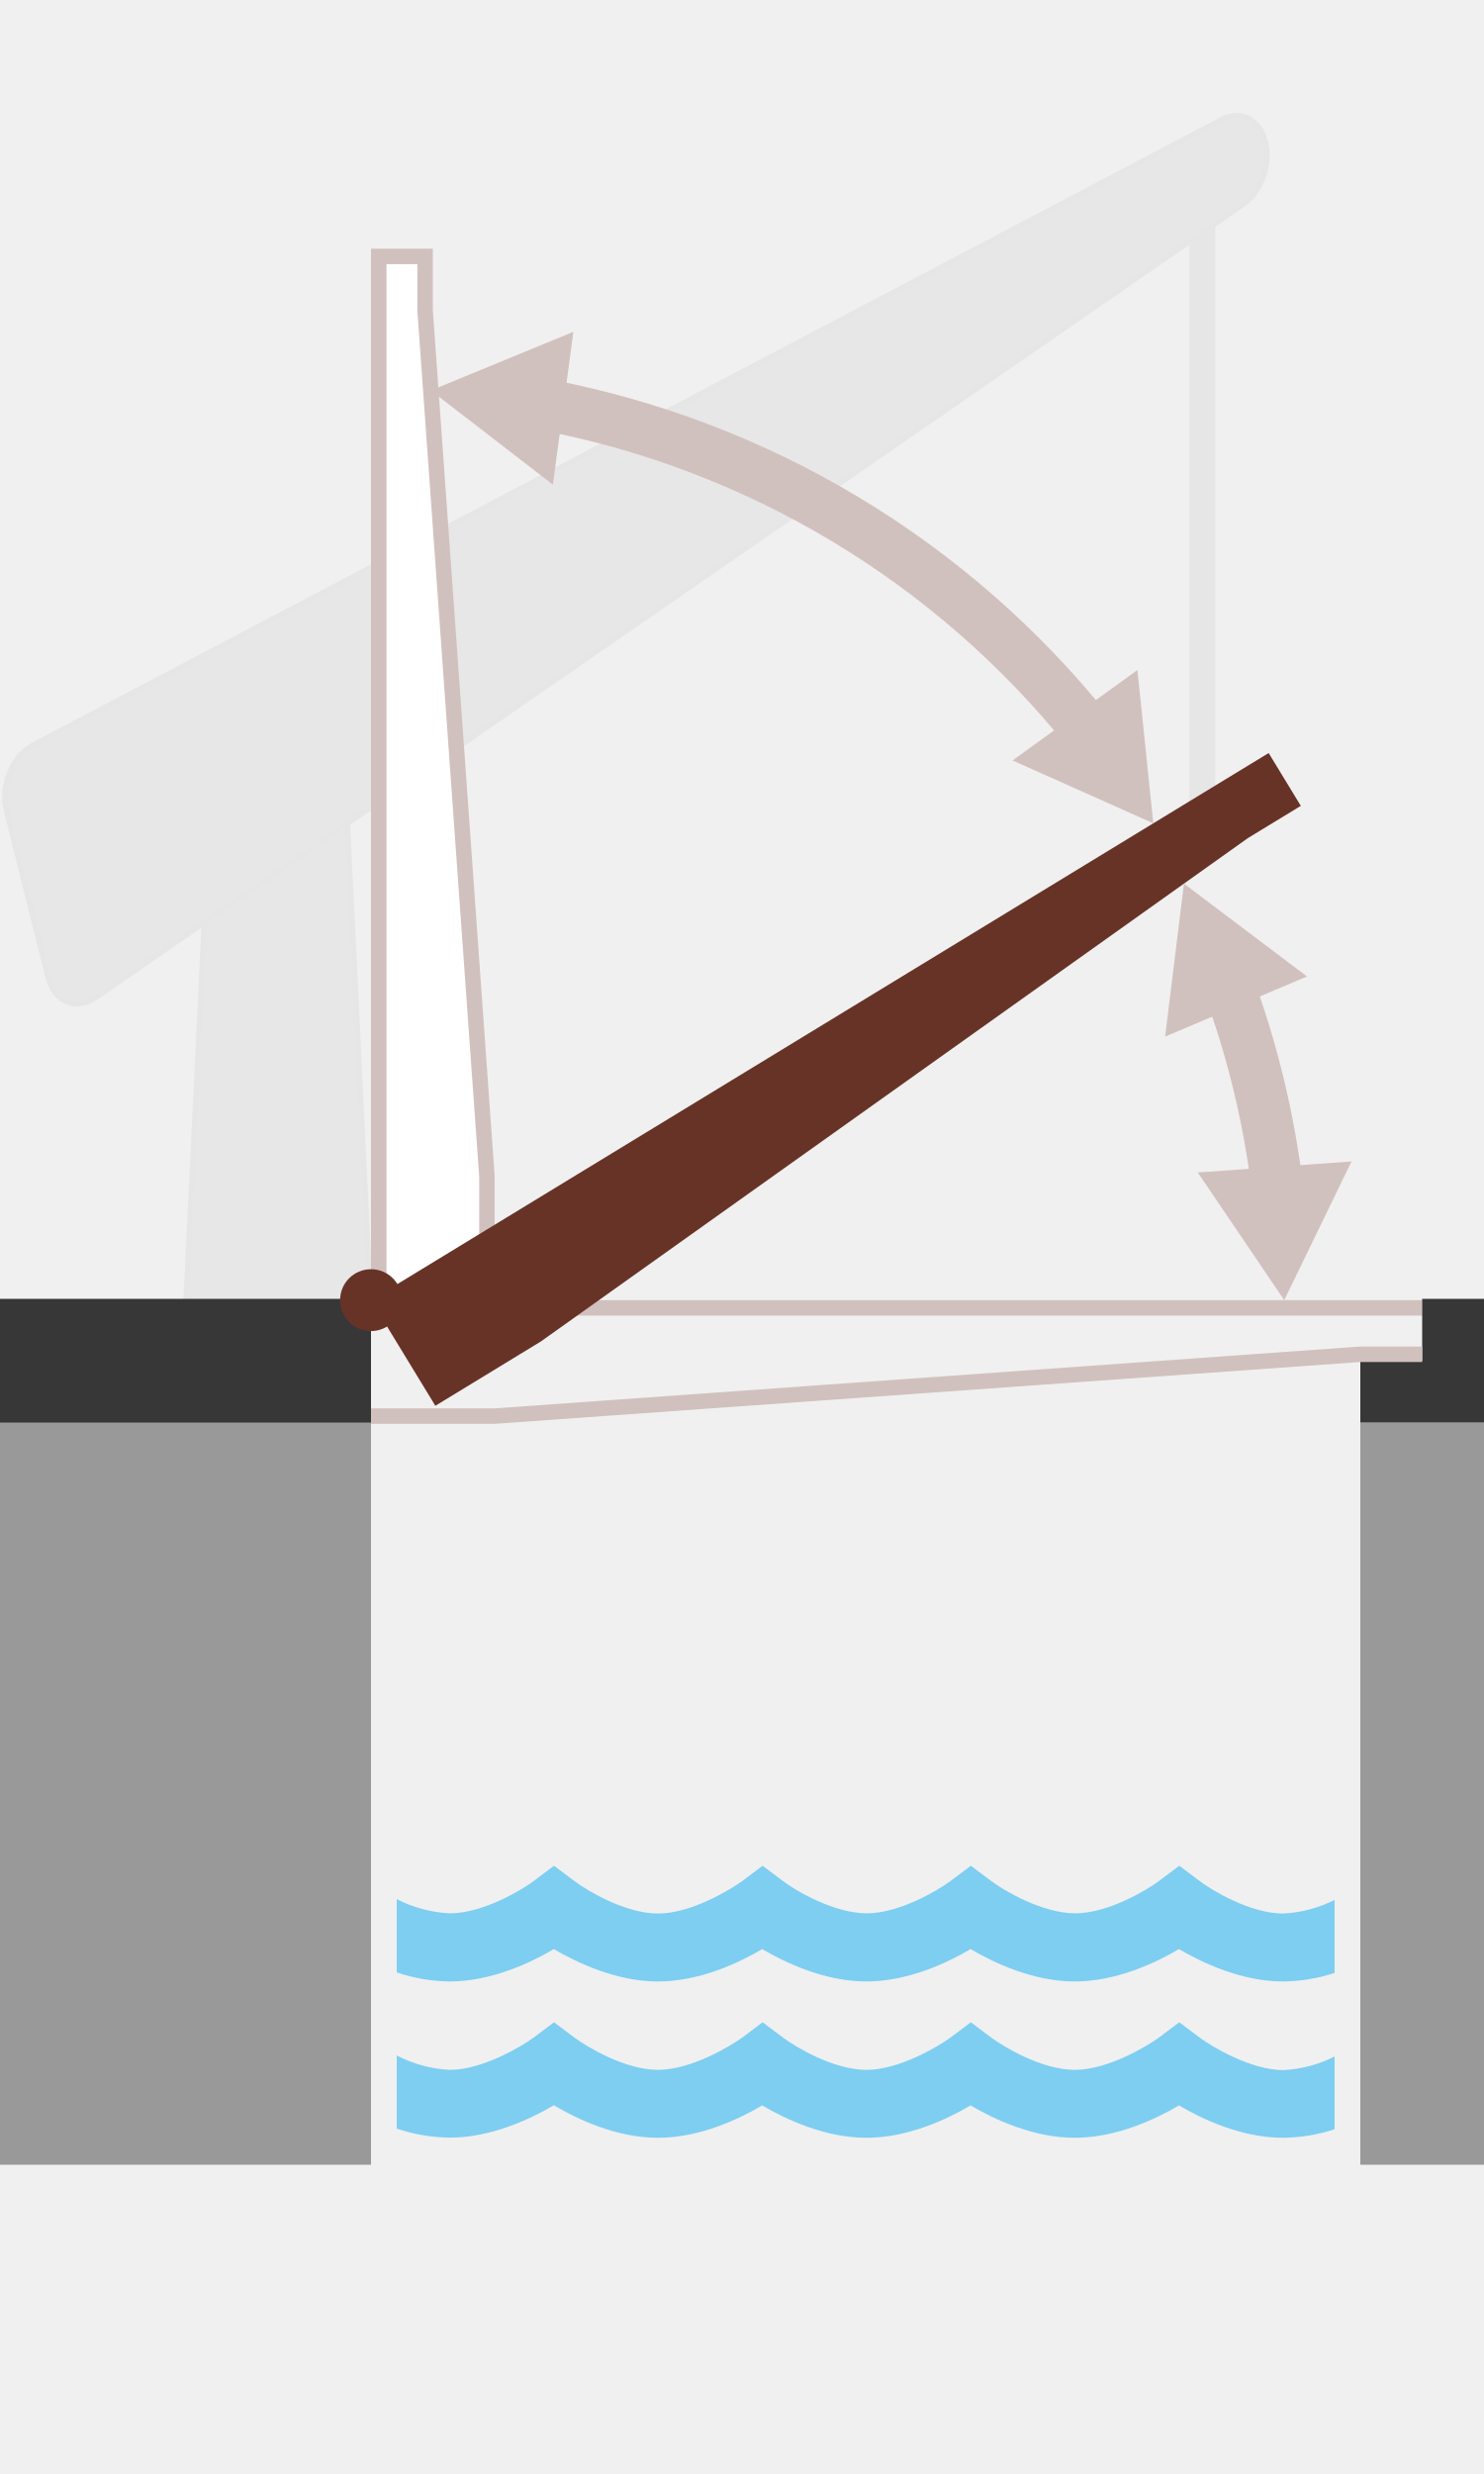
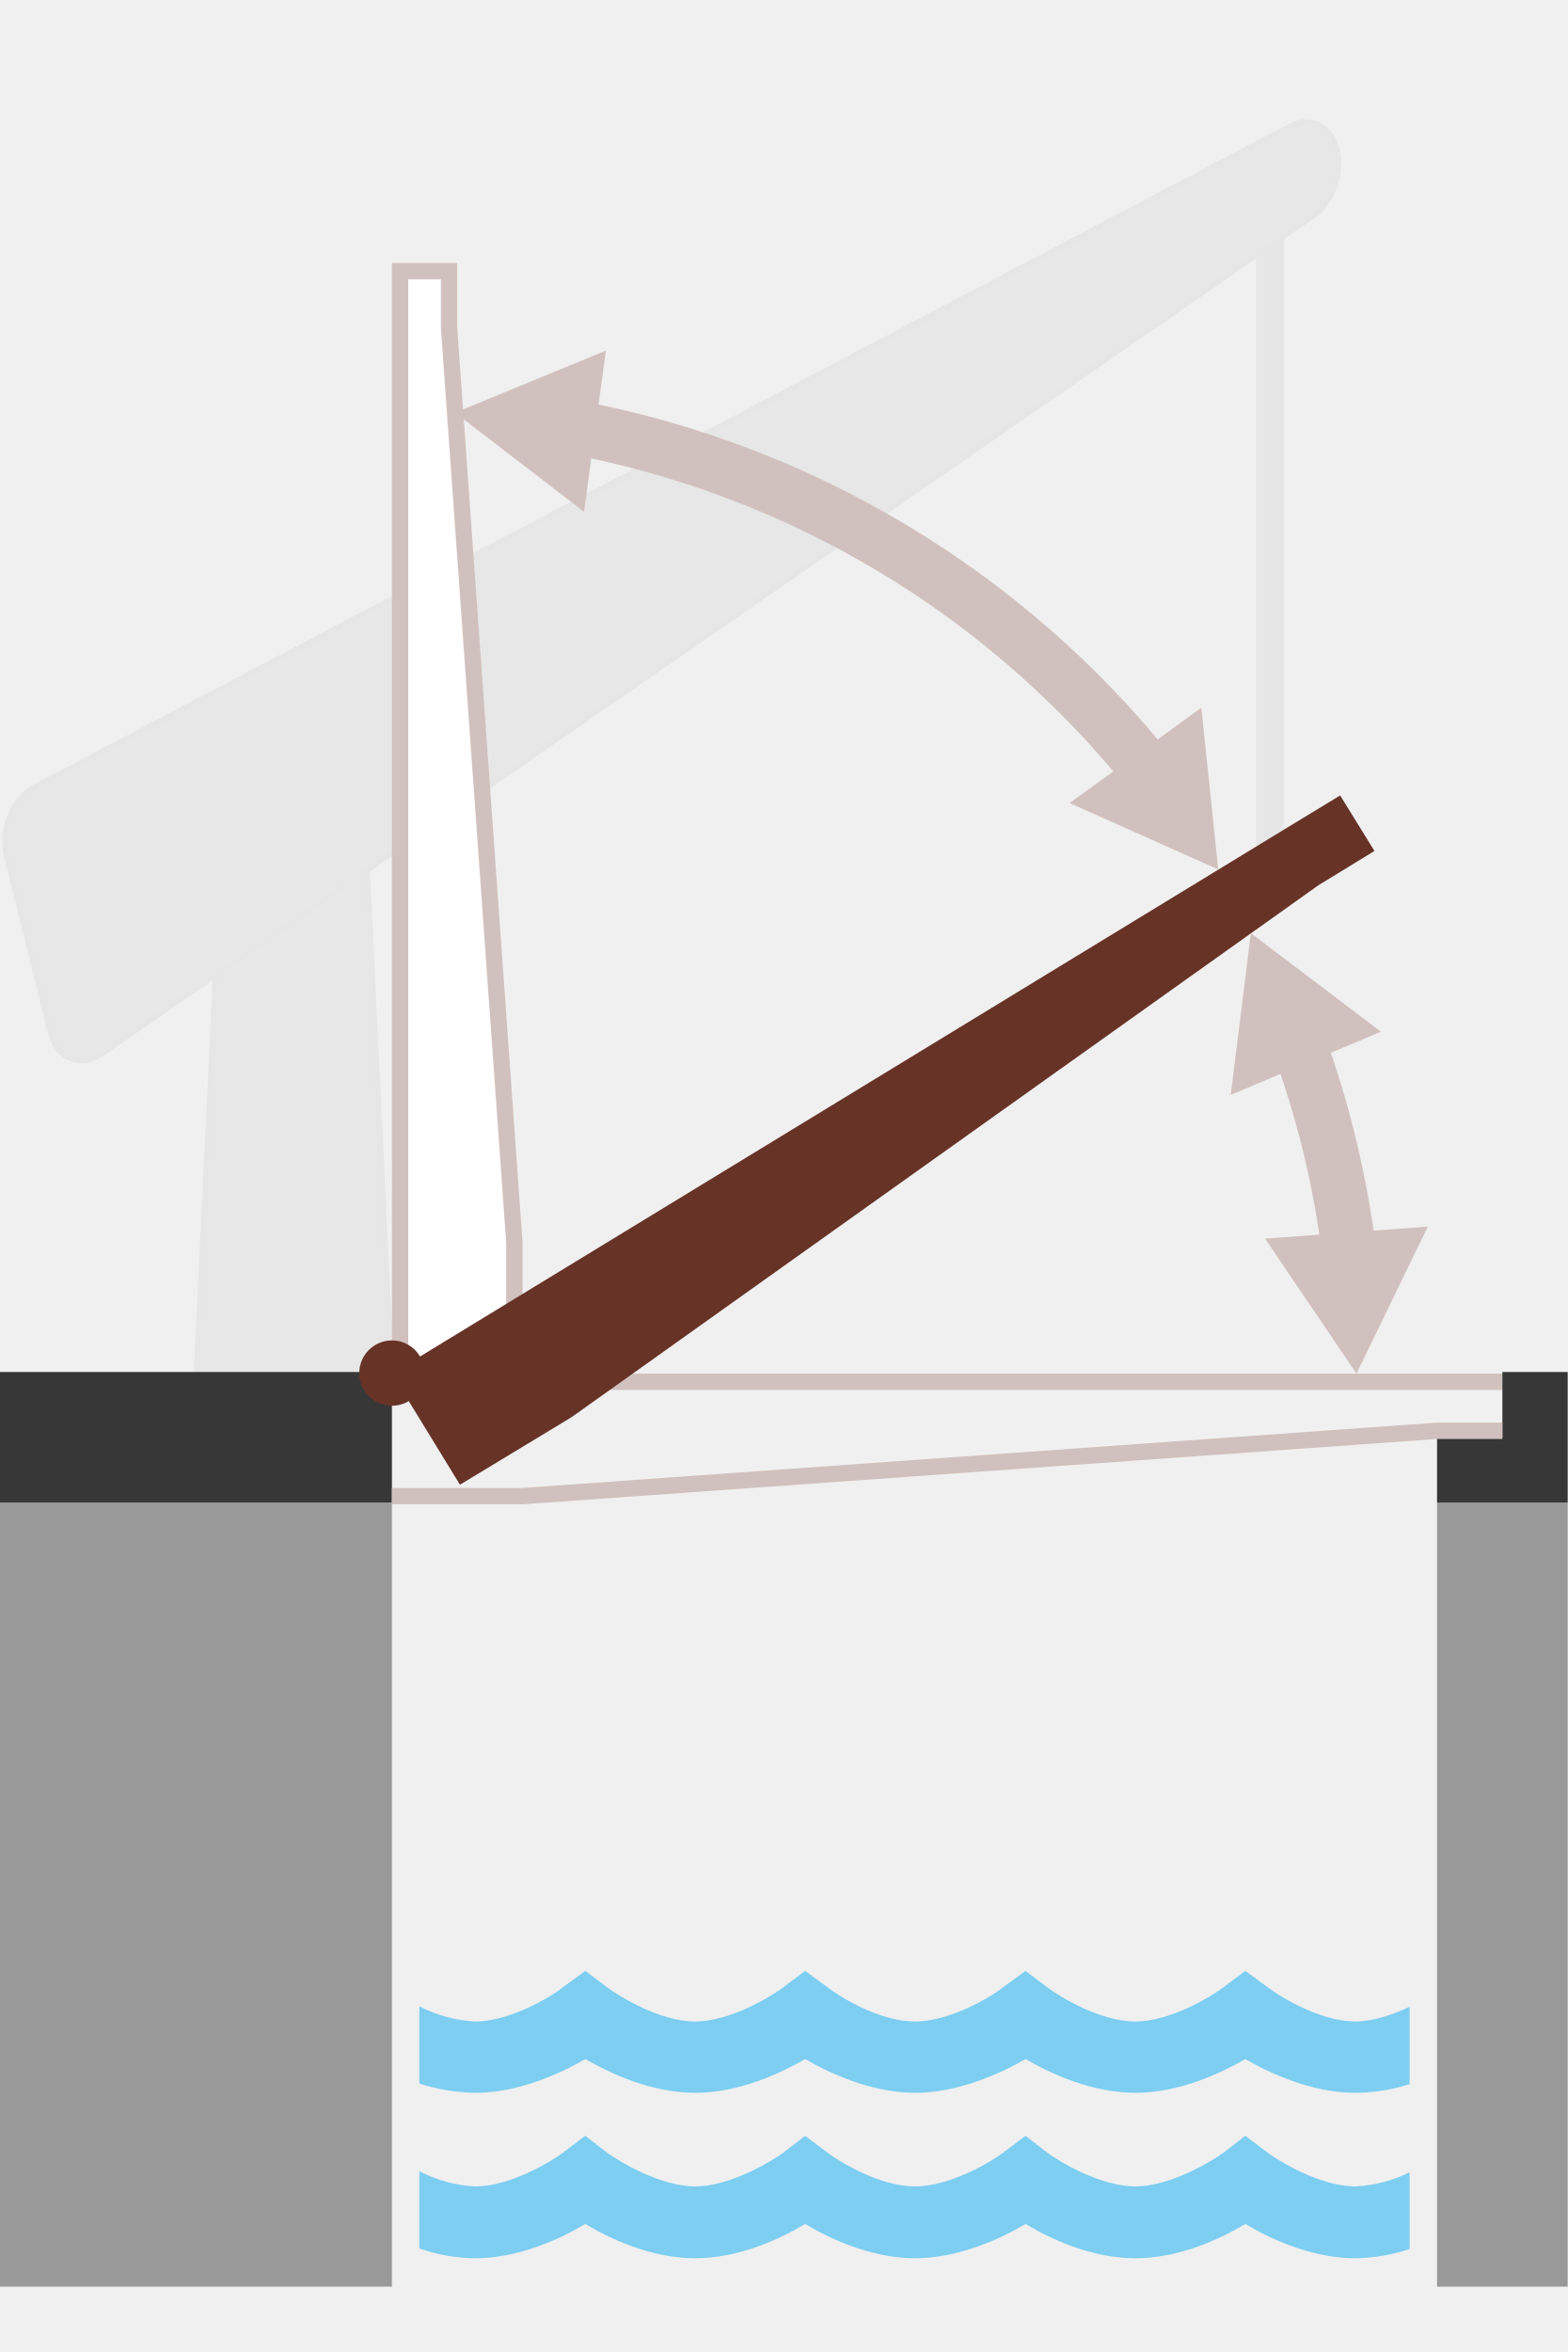
- <svg xmlns="http://www.w3.org/2000/svg" xmlns:xlink="http://www.w3.org/1999/xlink" data-name="Layer 1" height="480" viewBox="0 0 288 480" width="288">
+ <svg xmlns="http://www.w3.org/2000/svg" xmlns:xlink="http://www.w3.org/1999/xlink" id="f2ac4570-60a7-4a4e-9742-e27449b8386c" data-name="Layer 1" width="288" height="432" viewBox="0 0 288 432">
  <defs>
-     <symbol data-name="golven" id="a" viewBox="0 0 182 52.78">
-       <path d="M155.86 33.37l-4-3-4 3C145.61 35 138 39.6 131.59 39.6s-13.85-4.51-16.18-6.23l-4-3-4 3c-2.24 1.63-9.85 6.23-16.27 6.23S77.29 35.09 75 33.37l-4-3-4 3C64.72 35 57.12 39.6 50.7 39.6s-13.85-4.51-16.18-6.23l-4-3-4 3C24.28 35 16.68 39.6 10.26 39.6A25.17 25.17 0 0 1 0 36.81V51a33.57 33.57 0 0 0 10.26 1.75c8.08 0 15.72-3.63 20.22-6.28 4.52 2.68 12.14 6.31 20.22 6.31s15.72-3.63 20.22-6.28c4.51 2.65 12.14 6.28 20.22 6.28s15.72-3.63 20.22-6.28c4.51 2.65 12.14 6.28 20.22 6.28s15.72-3.63 20.22-6.28c4.51 2.65 12.14 6.28 20.22 6.28a33.33 33.33 0 0 0 10-1.66V37a24.9 24.9 0 0 1-10 2.65c-6.36-.05-13.84-4.56-16.16-6.28zm0-30.37l-4-3-4 3c-2.16 1.62-9.76 6.23-16.18 6.23S117.74 4.76 115.41 3l-4-3-4 3c-2.16 1.62-9.76 6.23-16.18 6.23S77.29 4.76 75 3l-4-3-4 3c-2.28 1.65-9.88 6.27-16.3 6.27S36.85 4.76 34.52 3l-4-3-4 3c-2.16 1.62-9.76 6.23-16.18 6.23A25.17 25.17 0 0 1 0 6.48V20.7a33.57 33.57 0 0 0 10.26 1.75c8.08 0 15.72-3.63 20.22-6.28 4.52 2.65 12.14 6.28 20.22 6.28s15.72-3.63 20.22-6.28c4.51 2.65 12.14 6.28 20.22 6.28s15.72-3.63 20.22-6.28c4.51 2.65 12.14 6.28 20.22 6.28s15.72-3.63 20.22-6.28c4.51 2.65 12.14 6.28 20.22 6.28a33.33 33.33 0 0 0 10-1.66V6.62a24.9 24.9 0 0 1-10 2.65c-6.36 0-13.84-4.51-16.16-6.27z" fill="#7dcef1" />
+     <symbol id="4012e471-d0b7-4a4c-b60b-f5020eba04fa" data-name="golven" viewBox="0 0 182 52.8">
+       <path d="M155.9,33.4l-4.1-3.1-4,3.1c-2.2,1.6-9.8,6.2-16.2,6.2s-13.9-4.5-16.2-6.2l-4-3.1-4.1,3.1c-2.1,1.6-9.7,6.2-16.2,6.2S77.3,35.1,75,33.4l-4.1-3.1-4,3.1c-2.2,1.6-9.8,6.2-16.2,6.2s-13.8-4.5-16.2-6.2l-4-3.1-4.1,3.1c-2.1,1.6-9.7,6.2-16.1,6.2A24.8,24.8,0,0,1,0,36.8V51a31.8,31.8,0,0,0,10.3,1.8c8,0,15.7-3.6,20.2-6.3,4.5,2.7,12.1,6.3,20.2,6.3s15.7-3.6,20.2-6.3c4.5,2.7,12.2,6.3,20.2,6.3s15.8-3.6,20.3-6.3c4.5,2.7,12.1,6.3,20.2,6.3s15.7-3.6,20.2-6.3c4.5,2.7,12.2,6.3,20.2,6.3a32.8,32.8,0,0,0,10-1.7V37a25.1,25.1,0,0,1-10,2.6C165.7,39.6,158.2,35.1,155.9,33.4Z" fill="#7dcef1" />
+       <path d="M155.9,3l-4.1-3-4,3c-2.2,1.7-9.8,6.3-16.2,6.3S117.7,4.8,115.4,3l-4-3-4.1,3c-2.1,1.7-9.7,6.3-16.2,6.3S77.3,4.8,75,3L70.9,0l-4,3c-2.2,1.7-9.8,6.3-16.2,6.3S36.9,4.8,34.5,3l-4-3L26.4,3c-2.1,1.7-9.7,6.3-16.1,6.3A24.8,24.8,0,0,1,0,6.5V20.7a34.7,34.7,0,0,0,10.3,1.7c8,0,15.7-3.6,20.2-6.2,4.5,2.6,12.1,6.2,20.2,6.2s15.7-3.6,20.2-6.2c4.5,2.6,12.2,6.2,20.2,6.2s15.8-3.6,20.3-6.2c4.5,2.6,12.1,6.2,20.2,6.2s15.7-3.6,20.2-6.2c4.5,2.6,12.2,6.2,20.2,6.2a32.7,32.7,0,0,0,10-1.6V6.6c-3,1.4-6.7,2.7-10,2.7C165.7,9.3,158.2,4.8,155.9,3Z" fill="#7dcef1" />
    </symbol>
  </defs>
-   <path d="M276 253.75H72" fill="none" stroke="#d1c1be" stroke-miterlimit="10" stroke-width="3" />
-   <g data-name="brug onderkant">
-     <path d="M42 129.94h24l6 124.03H36l6-124.03z" fill="#e7e7e7" stroke="#e6e6e6" stroke-miterlimit="10" />
-     <path d="M0 252.25h72V420H0z" fill="#999" />
-     <path d="M0 252h72v24H0z" fill="#373737" />
-     <path d="M233.33 33v129.33" fill="#f5f5f5" stroke="#e6e6e6" stroke-miterlimit="10" stroke-width="5" />
-     <path d="M264 276h24v144h-24z" fill="#999" />
-     <path d="M288 276h-24v-12h12v-12h12v24z" fill="#373737" />
+   <polyline points="276 253.8 264 253.8 72 253.8" fill="none" stroke="#d1c1be" stroke-miterlimit="10" stroke-width="3" />
+   <polygon points="42 129.9 66 129.9 72 254 36 254 42 129.9" fill="#e7e7e7" stroke="#e6e6e6" stroke-miterlimit="10" />
+   <rect y="276" width="72" height="144" fill="#999" />
+   <rect y="252" width="72" height="24" fill="#373737" />
+   <line x1="233.3" y1="33" x2="233.3" y2="162.3" fill="#f5f5f5" stroke="#e6e6e6" stroke-miterlimit="10" stroke-width="5" />
+   <rect x="264" y="276" width="24" height="144" fill="#999" />
+   <polygon points="288 276 276 276 264 276 264 264 276 264 276 252 288 252 288 264 288 276" fill="#373737" />
+   <polyline points="72 274.8 96 274.8 264 262.8 276 262.8" fill="none" stroke="#d1c1be" stroke-miterlimit="10" stroke-width="3" />
+   <path d="M9.3,189.7,1.2,157.2c-1.2-4.8,1.2-10.5,5.1-12.6L237.2,23.1c3.6-1.9,7.3,0,8.4,4.4h0c1.1,4.4-.8,9.7-4.3,12.1L18.6,193.6C14.7,196.2,10.5,194.4,9.3,189.7Z" fill="#e7e7e7" stroke="#e6e6e6" stroke-miterlimit="10" />
+   <polygon points="73.5 60.3 73.5 252.3 94.5 252.3 94.5 228.3 82.5 60.3 82.5 49.8 73.5 49.8 73.5 60.3" fill="#fff" stroke="#d1c1be" stroke-miterlimit="10" stroke-width="3" />
+   <g>
+     <path d="M207.5,145.3a172.5,172.5,0,0,0-103.4-62l1.8-9.8A182.8,182.8,0,0,1,215.3,139Z" fill="#d1c1be" />
+     <polygon points="220.7 130 223.8 159.7 196.5 147.5 220.7 130" fill="#d1c1be" />
+     <polygon points="111.3 64.4 83.6 75.8 107.3 94 111.3 64.4" fill="#d1c1be" />
  </g>
-   <path d="M72 274.75h24l168-12h12" fill="none" stroke="#d1c1be" stroke-miterlimit="10" stroke-width="3" />
-   <path d="M9.34 189.66L1.22 157.2c-1.19-4.75 1.15-10.51 5.1-12.6L237.16 23.15c3.64-1.92 7.34 0 8.44 4.38 1.09 4.37-.8 9.69-4.31 12.11L18.57 193.56c-3.82 2.64-8.04.86-9.23-3.9z" fill="#e7e7e7" stroke="#e6e6e6" stroke-miterlimit="10" />
-   <path d="M73.5 60.25v192h21v-24l-12-168v-10.5h-9v10.5z" fill="#fff" stroke="#d1c1be" stroke-miterlimit="10" stroke-width="3" />
-   <path d="M211.4 142.16A177.67 177.67 0 0 0 105 78.38" fill="none" stroke="#d1c1be" stroke-miterlimit="10" stroke-width="10" />
-   <path d="M220.74 129.99l3.08 29.75-27.31-12.2 24.23-17.55zM111.27 64.38L83.61 75.76l23.69 18.27 3.97-29.65z" fill="#d1c1be" />
-   <circle cx="72" cy="252.25" fill="#673327" r="6" />
-   <use height="52.78" transform="translate(77 361.99)" width="182" xlink:href="#a" />
-   <path d="M235.96 152.34L72 252.25l12.49 20.5 20.49-12.49 137.22-97.67 10.25-6.24-6.24-10.25-10.25 6.24z" fill="#673327" />
-   <path d="M238.42 191.16a176.11 176.11 0 0 1 9.52 39.6" fill="none" stroke="#d1c1be" stroke-miterlimit="10" stroke-width="10" />
-   <path d="M226.11 201.13l3.66-29.69 23.88 18.01-27.54 11.68zm6.34 26.35l16.78 24.77 13.06-26.91-29.84 2.14z" fill="#d1c1be" />
-   <text font-family="sans-serif" font-size="36" text-anchor="middle" x="144" y="468" />
+   <circle cx="72" cy="252.2" r="6" fill="#673327" />
+   <use width="182" height="52.78" transform="translate(77 362)" xlink:href="#4012e471-d0b7-4a4c-b60b-f5020eba04fa" />
+   <polygon points="236 152.3 72 252.3 84.5 272.7 105 260.3 242.2 162.6 252.5 156.3 246.2 146.1 236 152.3" fill="#673327" />
+   <g>
+     <path d="M243,231.4a169,169,0,0,0-9.3-38.5l9.4-3.5a182.6,182.6,0,0,1,9.8,40.8Z" fill="#d1c1be" />
+     <polygon points="226.1 201.1 229.8 171.4 253.7 189.5 226.1 201.1" fill="#d1c1be" />
+     <polygon points="232.4 227.5 249.2 252.3 262.3 225.3 232.4 227.5" fill="#d1c1be" />
+   </g>
</svg>
